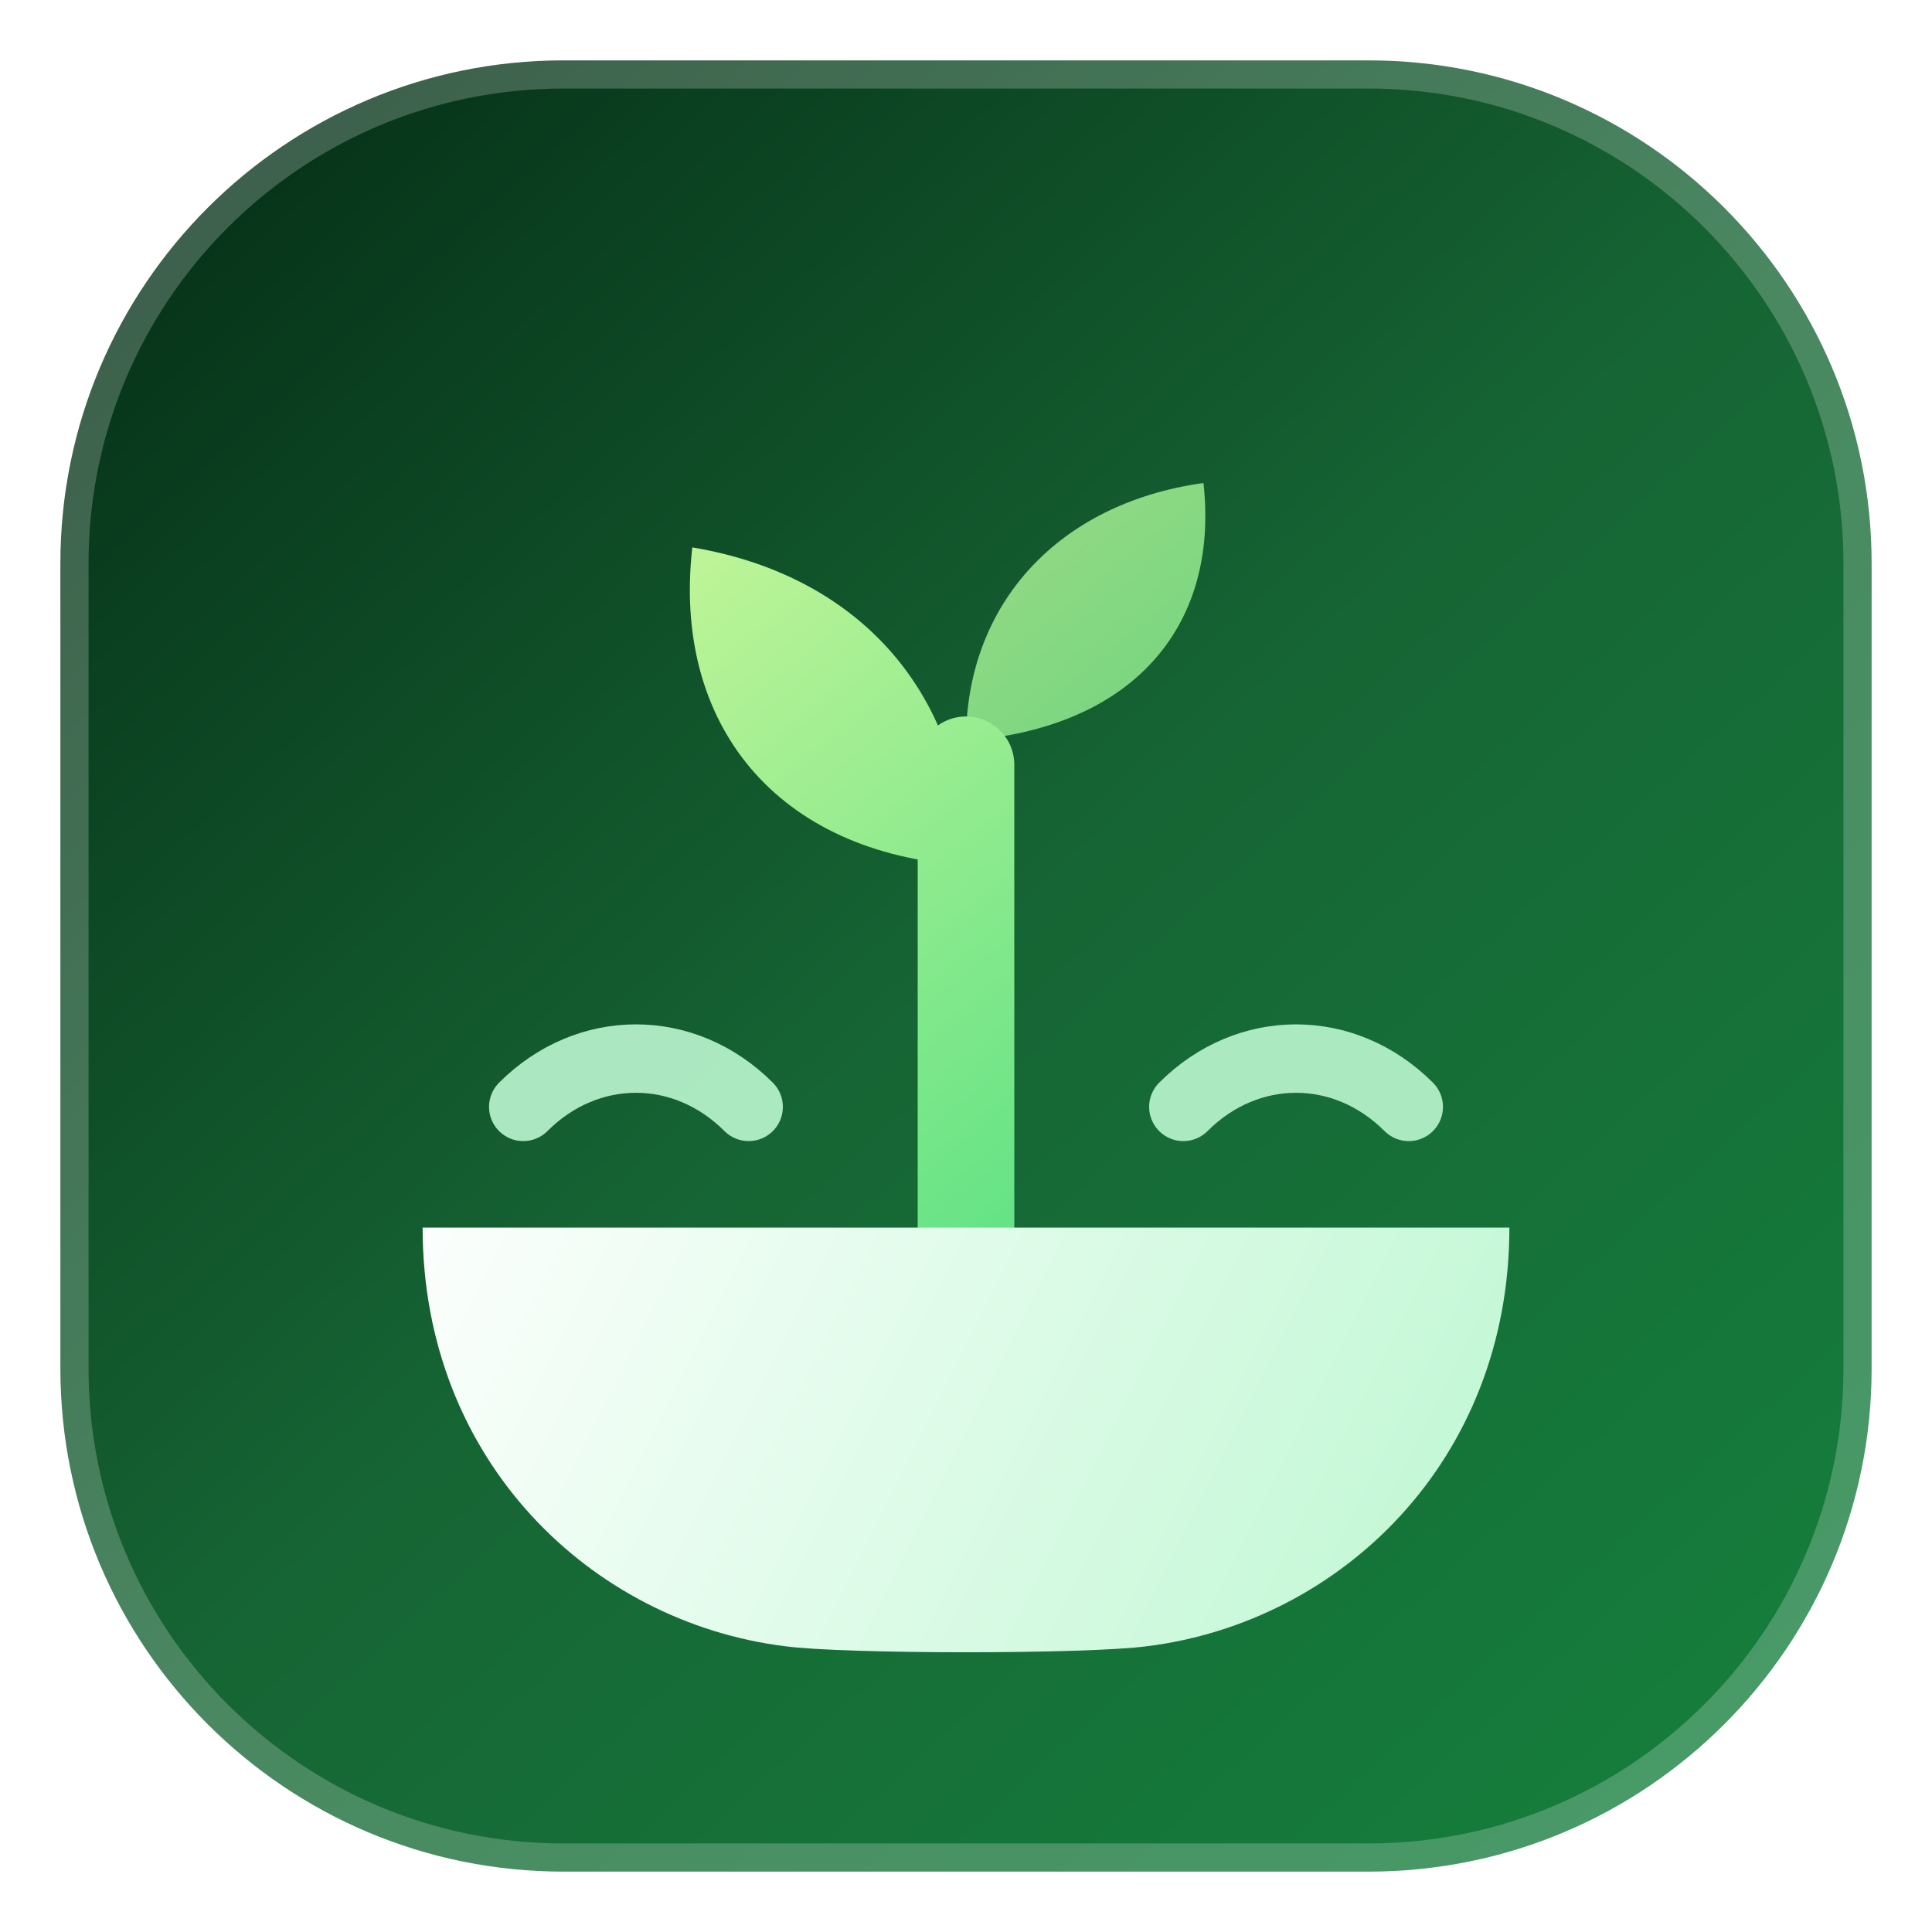
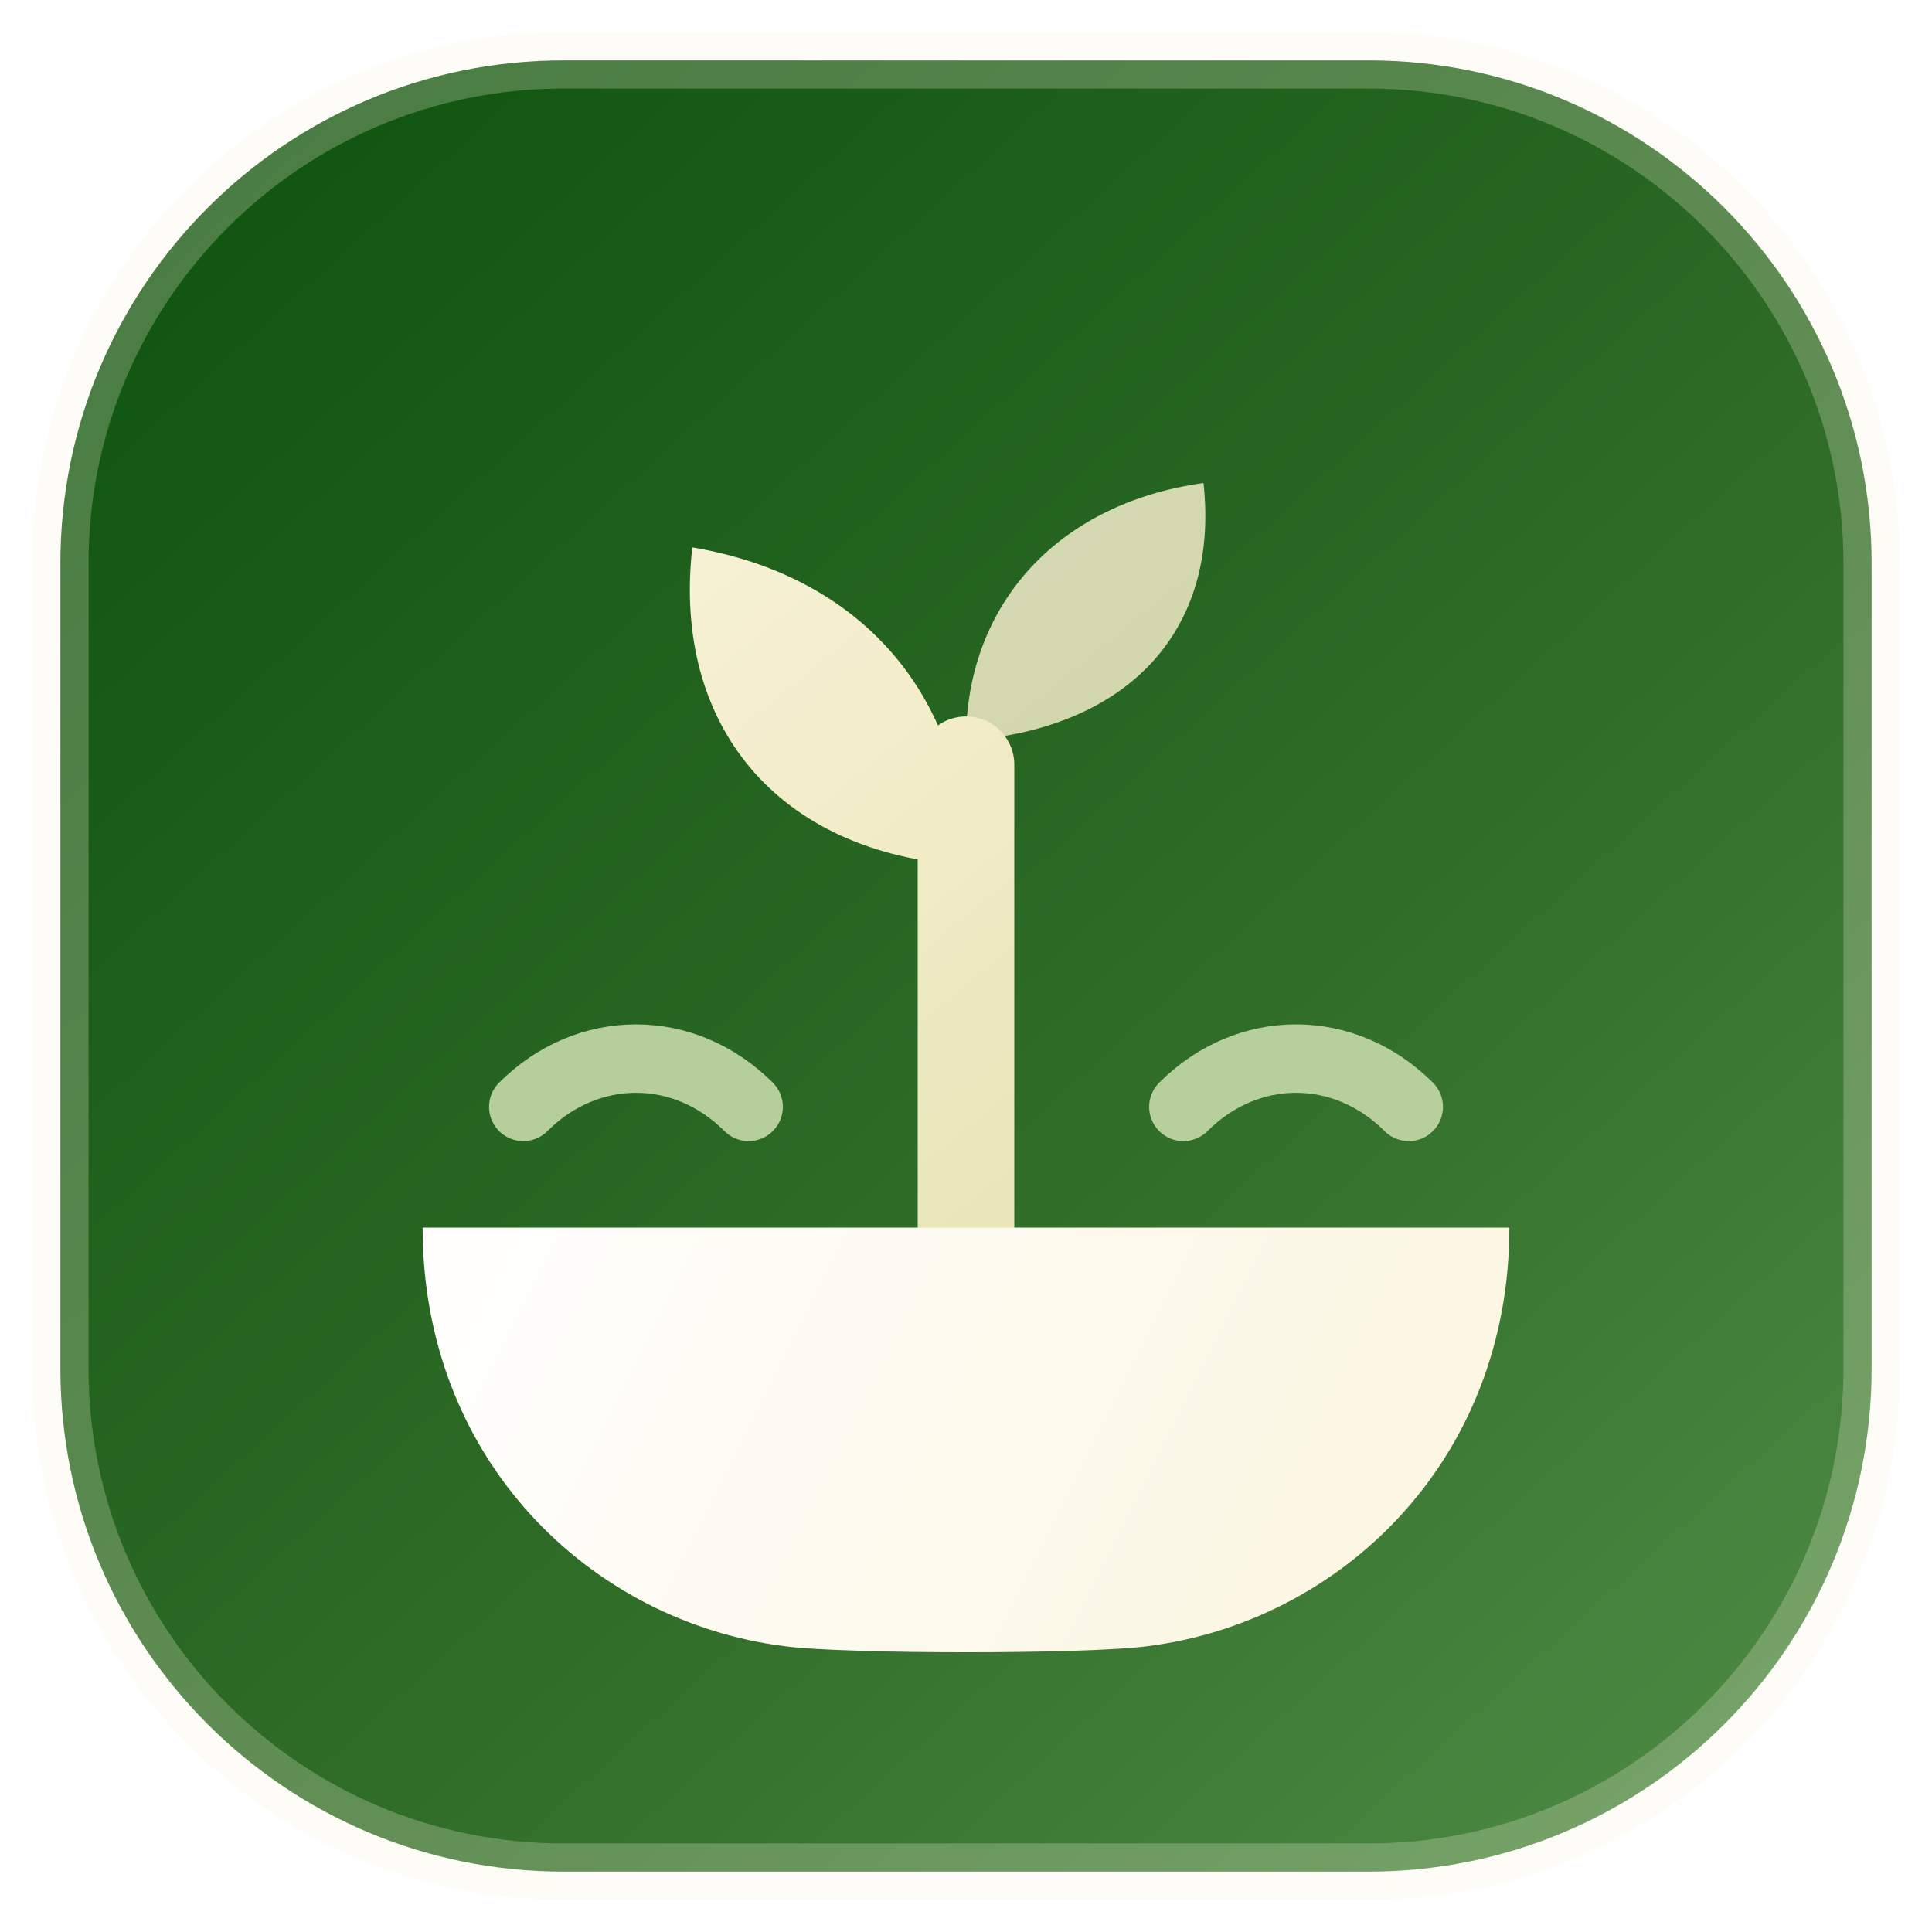
<svg xmlns="http://www.w3.org/2000/svg" viewBox="0 0 48 48" fill="none">
  <defs>
    <linearGradient id="bg" x1="4" y1="2" x2="44" y2="46" gradientUnits="userSpaceOnUse">
-       <stop stop-color="#052e16" />
-       <stop offset="0.5" stop-color="#166534" />
-       <stop offset="1" stop-color="#15803d" />
+       <stop stop-color="#0d530e" />
+       <stop offset="0.6" stop-color="#306d29" />
+       <stop offset="1" stop-color="#4e8b45" />
    </linearGradient>
    <linearGradient id="leaf" x1="16" y1="8" x2="34" y2="30" gradientUnits="userSpaceOnUse">
-       <stop stop-color="#d9f99d" />
-       <stop offset="1" stop-color="#4ade80" />
+       <stop stop-color="#fbf5dd" />
+       <stop offset="1" stop-color="#e7e1b1" />
    </linearGradient>
    <linearGradient id="bowl" x1="10" y1="28" x2="38" y2="42" gradientUnits="userSpaceOnUse">
      <stop stop-color="#ffffff" />
-       <stop offset="1" stop-color="#bbf7d0" />
+       <stop offset="1" stop-color="#fbf5dd" />
    </linearGradient>
  </defs>
  <rect x="1.5" y="1.5" width="45" height="45" rx="12.5" fill="url(#bg)" />
-   <rect x="1.5" y="1.5" width="45" height="45" rx="12.5" stroke="rgba(255,255,255,0.22)" stroke-width="1.4" />
+   <rect x="1.5" y="1.5" width="45" height="45" rx="12.5" stroke="rgba(251,245,221,0.25)" stroke-width="1.4" />
  <path d="M24 30.5V19" stroke="url(#leaf)" stroke-width="2.4" stroke-linecap="round" />
  <path d="M24 21.5c0-4.2-2.6-7.2-6.8-7.9-.5 4.4 2.1 7.6 6.8 7.9Z" fill="url(#leaf)" />
  <path d="M24 18.4c0-3.4 2.3-5.9 5.9-6.4.4 3.6-1.8 6.1-5.9 6.4Z" fill="url(#leaf)" opacity="0.85" />
  <path d="M10.5 30.5h27c0 5.8-4.2 9.8-9 10.4-1.5.2-7.5.2-9 0-4.8-.6-9-4.6-9-10.4Z" fill="url(#bowl)" />
-   <path d="M13 27.5c1.6-1.6 4-1.6 5.6 0M29.4 27.5c1.6-1.6 4-1.6 5.6 0" stroke="#bbf7d0" stroke-width="1.7" stroke-linecap="round" opacity="0.9" />
+   <path d="M13 27.5c1.6-1.6 4-1.6 5.6 0M29.4 27.5c1.6-1.6 4-1.6 5.6 0" stroke="#c5d9a8" stroke-width="1.7" stroke-linecap="round" opacity="0.9" />
</svg>
